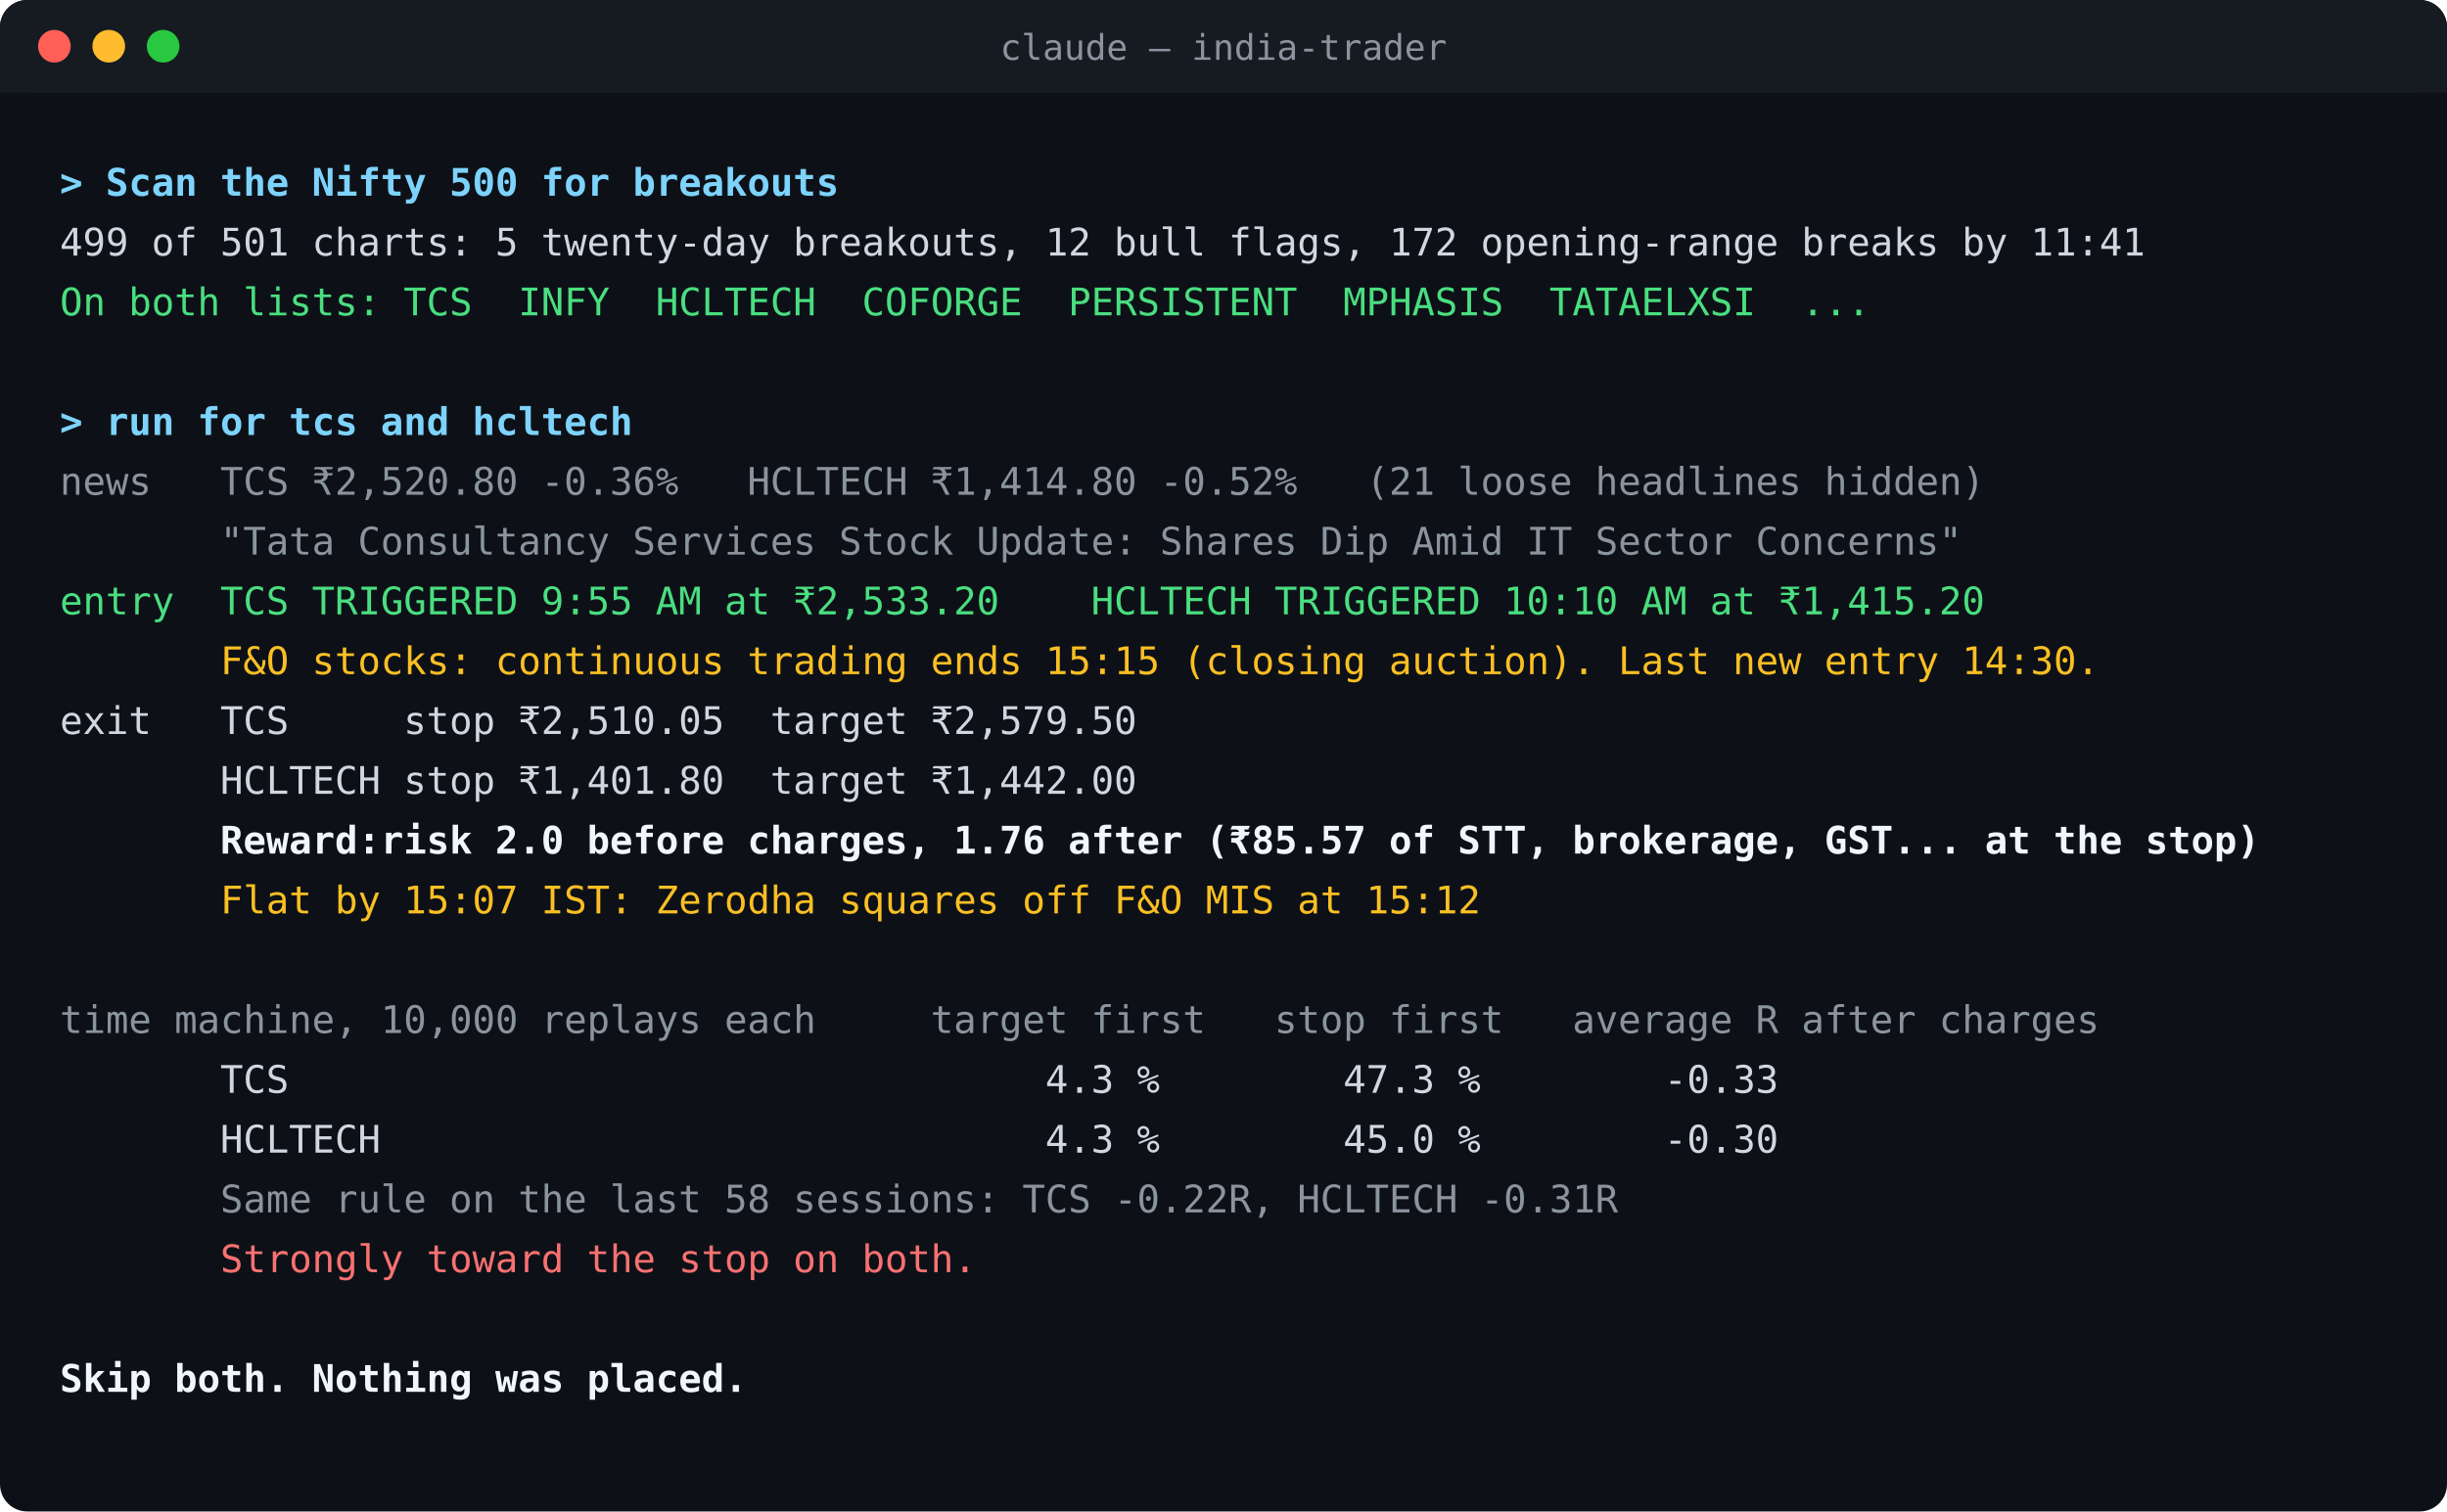
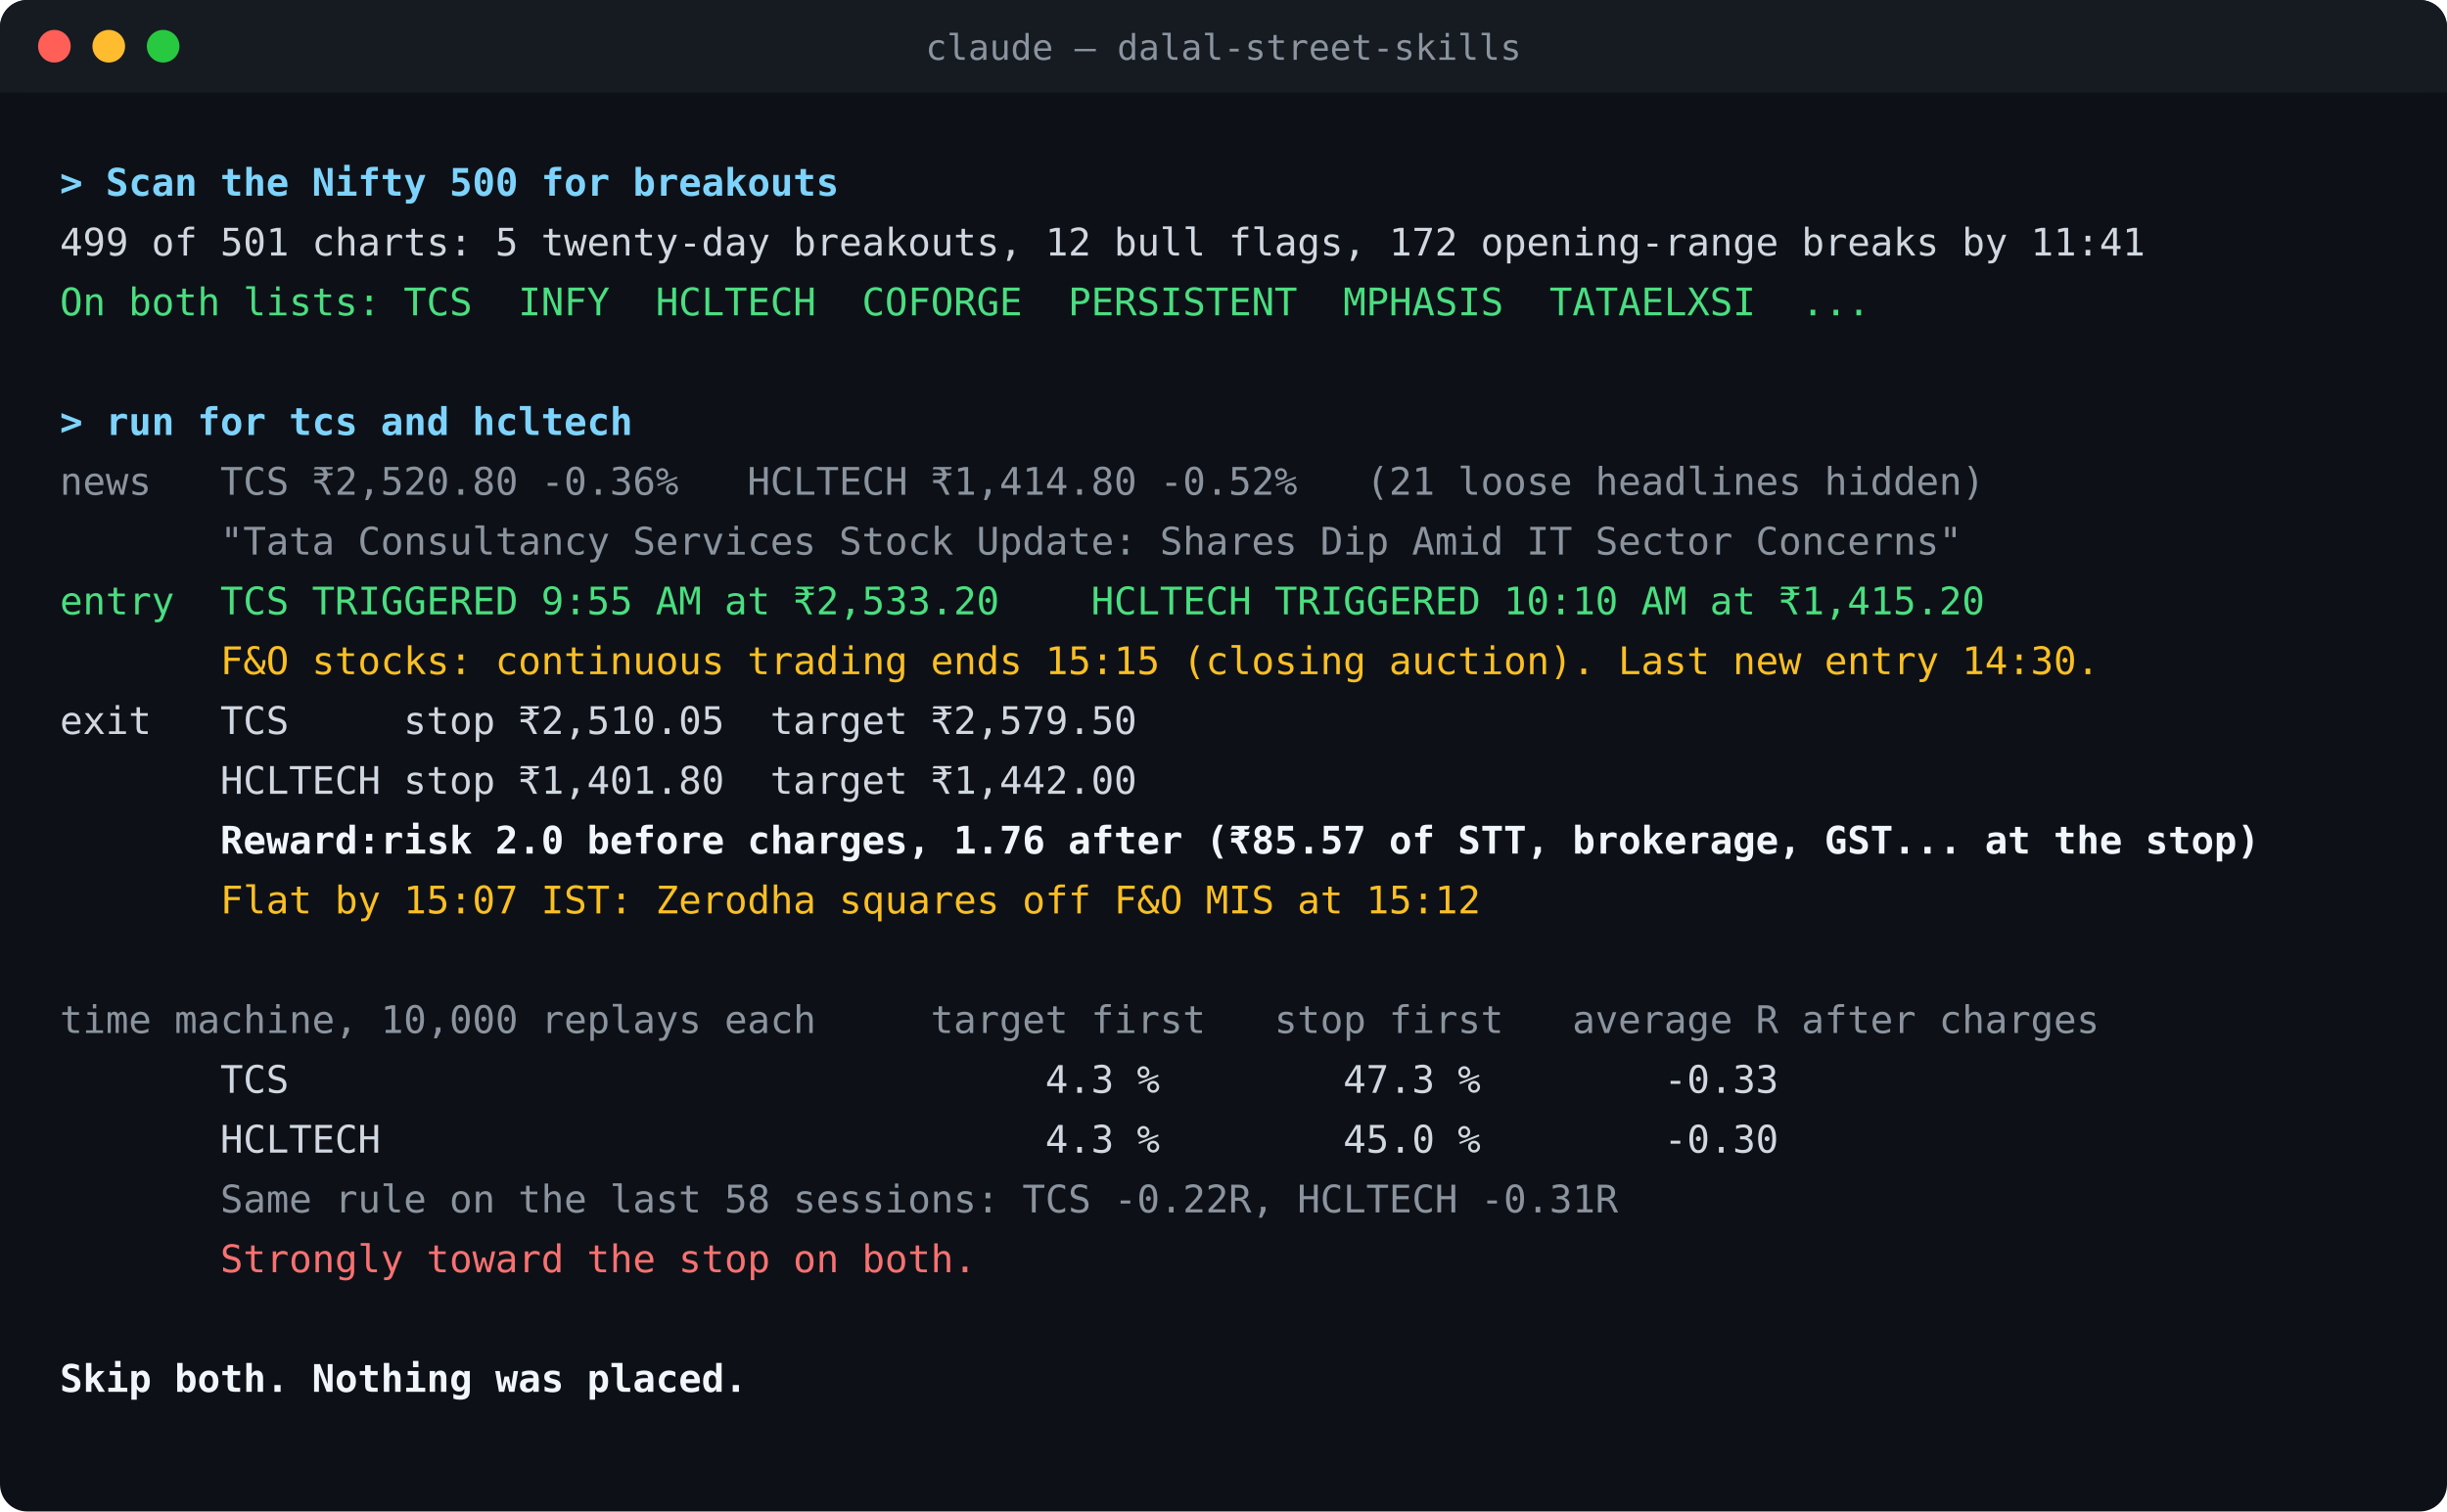
- <svg xmlns="http://www.w3.org/2000/svg" width="900" height="556" viewBox="0 0 900 556" role="img" aria-label="India Trader demo: a live Nifty 500 scan, then TCS and HCLTECH breakouts planned, replayed 10,000 times and skipped">
+ <svg xmlns="http://www.w3.org/2000/svg" width="900" height="556" viewBox="0 0 900 556" role="img" aria-label="Dalal Street Skills demo: a live Nifty 500 scan, then TCS and HCLTECH breakouts planned, replayed 10,000 times and skipped">
  <rect width="900" height="556" rx="10" fill="#0d1117" />
  <rect width="900" height="34" rx="10" fill="#161b22" />
  <rect y="24" width="900" height="10" fill="#161b22" />
  <circle cx="20" cy="17" r="6" fill="#ff5f57" />
  <circle cx="40" cy="17" r="6" fill="#febc2e" />
  <circle cx="60" cy="17" r="6" fill="#28c840" />
-   <text x="450" y="22" fill="#8b949e" font-family="ui-monospace,SFMono-Regular,Menlo,Consolas,monospace" font-size="13" text-anchor="middle">claude  —  india-trader</text>
+   <text x="450" y="22" fill="#8b949e" font-family="ui-monospace,SFMono-Regular,Menlo,Consolas,monospace" font-size="13" text-anchor="middle">claude  —  dalal-street-skills</text>
  <text x="22" y="72" fill="#7dd3fc" font-family="ui-monospace,SFMono-Regular,Menlo,Consolas,monospace" font-size="14" xml:space="preserve" font-weight="700">&gt; Scan the Nifty 500 for breakouts</text>
  <text x="22" y="94" fill="#d1d7e0" font-family="ui-monospace,SFMono-Regular,Menlo,Consolas,monospace" font-size="14" xml:space="preserve">499 of 501 charts: 5 twenty-day breakouts, 12 bull flags, 172 opening-range breaks by 11:41</text>
  <text x="22" y="116" fill="#4ade80" font-family="ui-monospace,SFMono-Regular,Menlo,Consolas,monospace" font-size="14" xml:space="preserve">On both lists: TCS  INFY  HCLTECH  COFORGE  PERSISTENT  MPHASIS  TATAELXSI  ...</text>
  <text x="22" y="160" fill="#7dd3fc" font-family="ui-monospace,SFMono-Regular,Menlo,Consolas,monospace" font-size="14" xml:space="preserve" font-weight="700">&gt; run for tcs and hcltech</text>
  <text x="22" y="182" fill="#8b949e" font-family="ui-monospace,SFMono-Regular,Menlo,Consolas,monospace" font-size="14" xml:space="preserve">news   TCS ₹2,520.80 -0.36%   HCLTECH ₹1,414.80 -0.52%   (21 loose headlines hidden)</text>
  <text x="22" y="204" fill="#8b949e" font-family="ui-monospace,SFMono-Regular,Menlo,Consolas,monospace" font-size="14" xml:space="preserve">       "Tata Consultancy Services Stock Update: Shares Dip Amid IT Sector Concerns"</text>
  <text x="22" y="226" fill="#4ade80" font-family="ui-monospace,SFMono-Regular,Menlo,Consolas,monospace" font-size="14" xml:space="preserve">entry  TCS TRIGGERED 9:55 AM at ₹2,533.20    HCLTECH TRIGGERED 10:10 AM at ₹1,415.20</text>
  <text x="22" y="248" fill="#fbbf24" font-family="ui-monospace,SFMono-Regular,Menlo,Consolas,monospace" font-size="14" xml:space="preserve">       F&amp;O stocks: continuous trading ends 15:15 (closing auction). Last new entry 14:30.</text>
  <text x="22" y="270" fill="#d1d7e0" font-family="ui-monospace,SFMono-Regular,Menlo,Consolas,monospace" font-size="14" xml:space="preserve">exit   TCS     stop ₹2,510.05  target ₹2,579.50</text>
  <text x="22" y="292" fill="#d1d7e0" font-family="ui-monospace,SFMono-Regular,Menlo,Consolas,monospace" font-size="14" xml:space="preserve">       HCLTECH stop ₹1,401.80  target ₹1,442.00</text>
  <text x="22" y="314" fill="#f0f6fc" font-family="ui-monospace,SFMono-Regular,Menlo,Consolas,monospace" font-size="14" xml:space="preserve" font-weight="700">       Reward:risk 2.0 before charges, 1.76 after (₹85.57 of STT, brokerage, GST... at the stop)</text>
  <text x="22" y="336" fill="#fbbf24" font-family="ui-monospace,SFMono-Regular,Menlo,Consolas,monospace" font-size="14" xml:space="preserve">       Flat by 15:07 IST: Zerodha squares off F&amp;O MIS at 15:12</text>
  <text x="22" y="380" fill="#8b949e" font-family="ui-monospace,SFMono-Regular,Menlo,Consolas,monospace" font-size="14" xml:space="preserve">time machine, 10,000 replays each     target first   stop first   average R after charges</text>
  <text x="22" y="402" fill="#d1d7e0" font-family="ui-monospace,SFMono-Regular,Menlo,Consolas,monospace" font-size="14" xml:space="preserve">       TCS                                 4.3 %        47.3 %        -0.33</text>
  <text x="22" y="424" fill="#d1d7e0" font-family="ui-monospace,SFMono-Regular,Menlo,Consolas,monospace" font-size="14" xml:space="preserve">       HCLTECH                             4.3 %        45.0 %        -0.30</text>
  <text x="22" y="446" fill="#8b949e" font-family="ui-monospace,SFMono-Regular,Menlo,Consolas,monospace" font-size="14" xml:space="preserve">       Same rule on the last 58 sessions: TCS -0.22R, HCLTECH -0.31R</text>
  <text x="22" y="468" fill="#f87171" font-family="ui-monospace,SFMono-Regular,Menlo,Consolas,monospace" font-size="14" xml:space="preserve">       Strongly toward the stop on both.</text>
  <text x="22" y="512" fill="#f0f6fc" font-family="ui-monospace,SFMono-Regular,Menlo,Consolas,monospace" font-size="14" xml:space="preserve" font-weight="700">Skip both. Nothing was placed.</text>
</svg>
